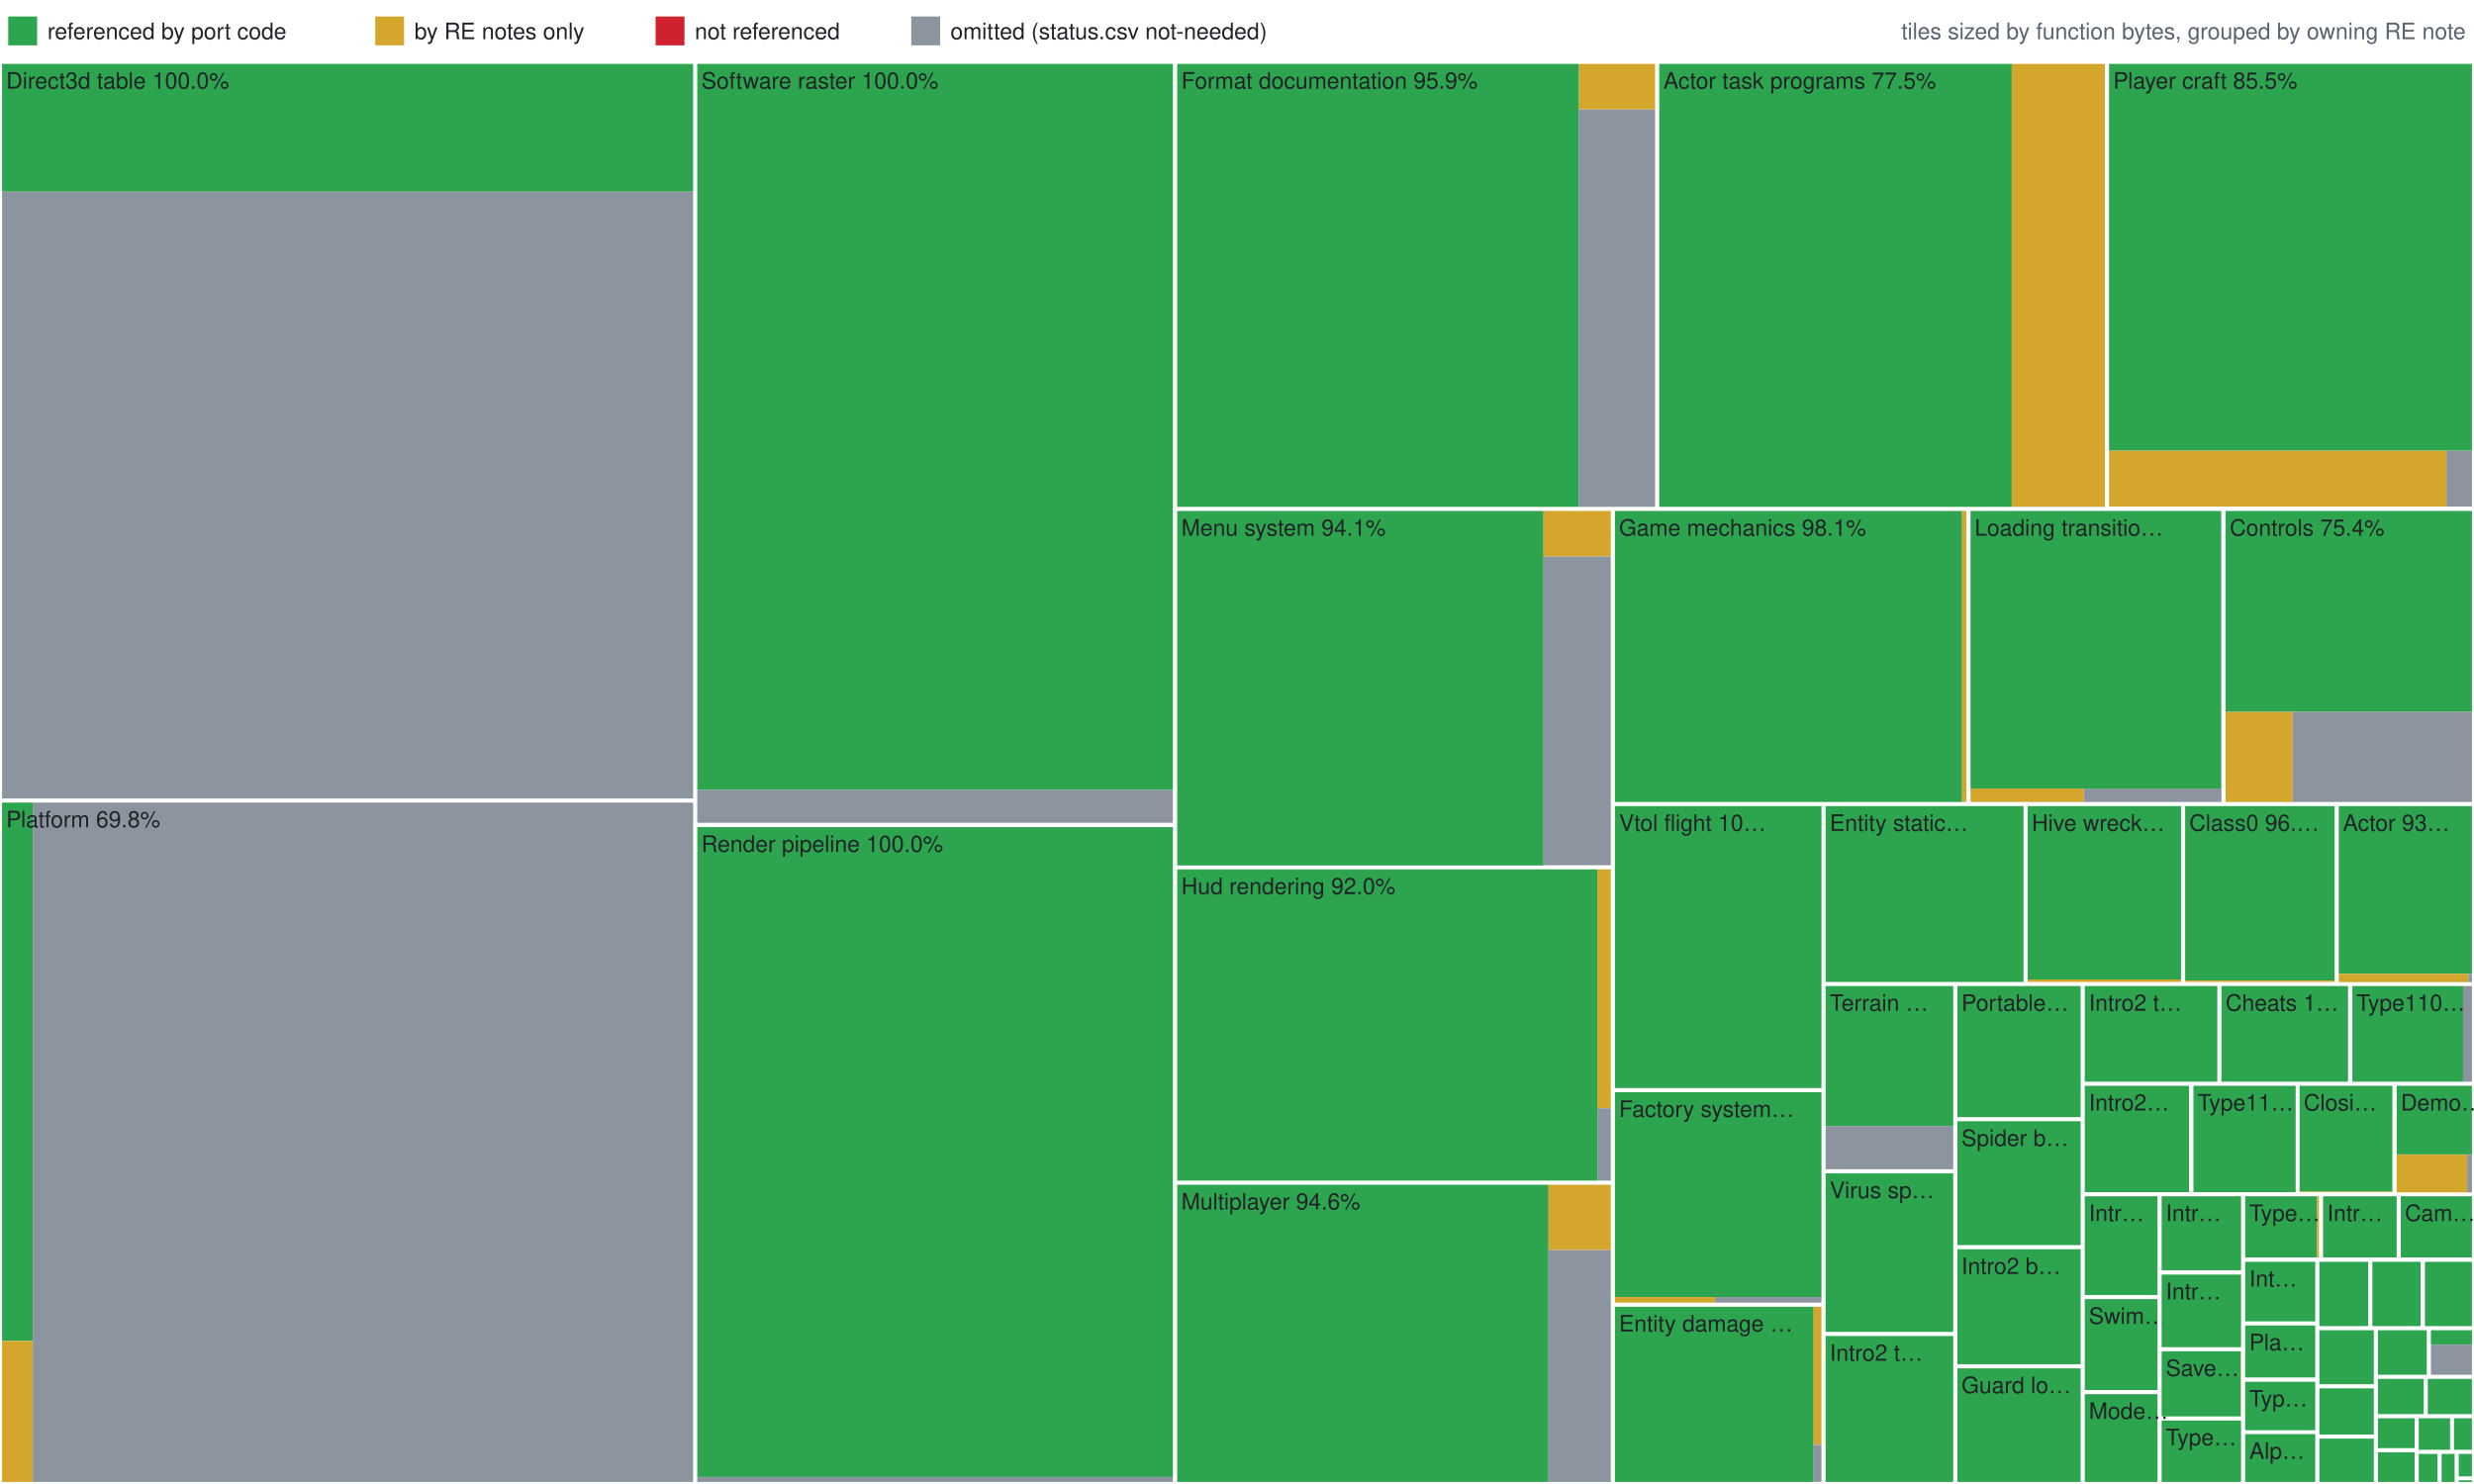
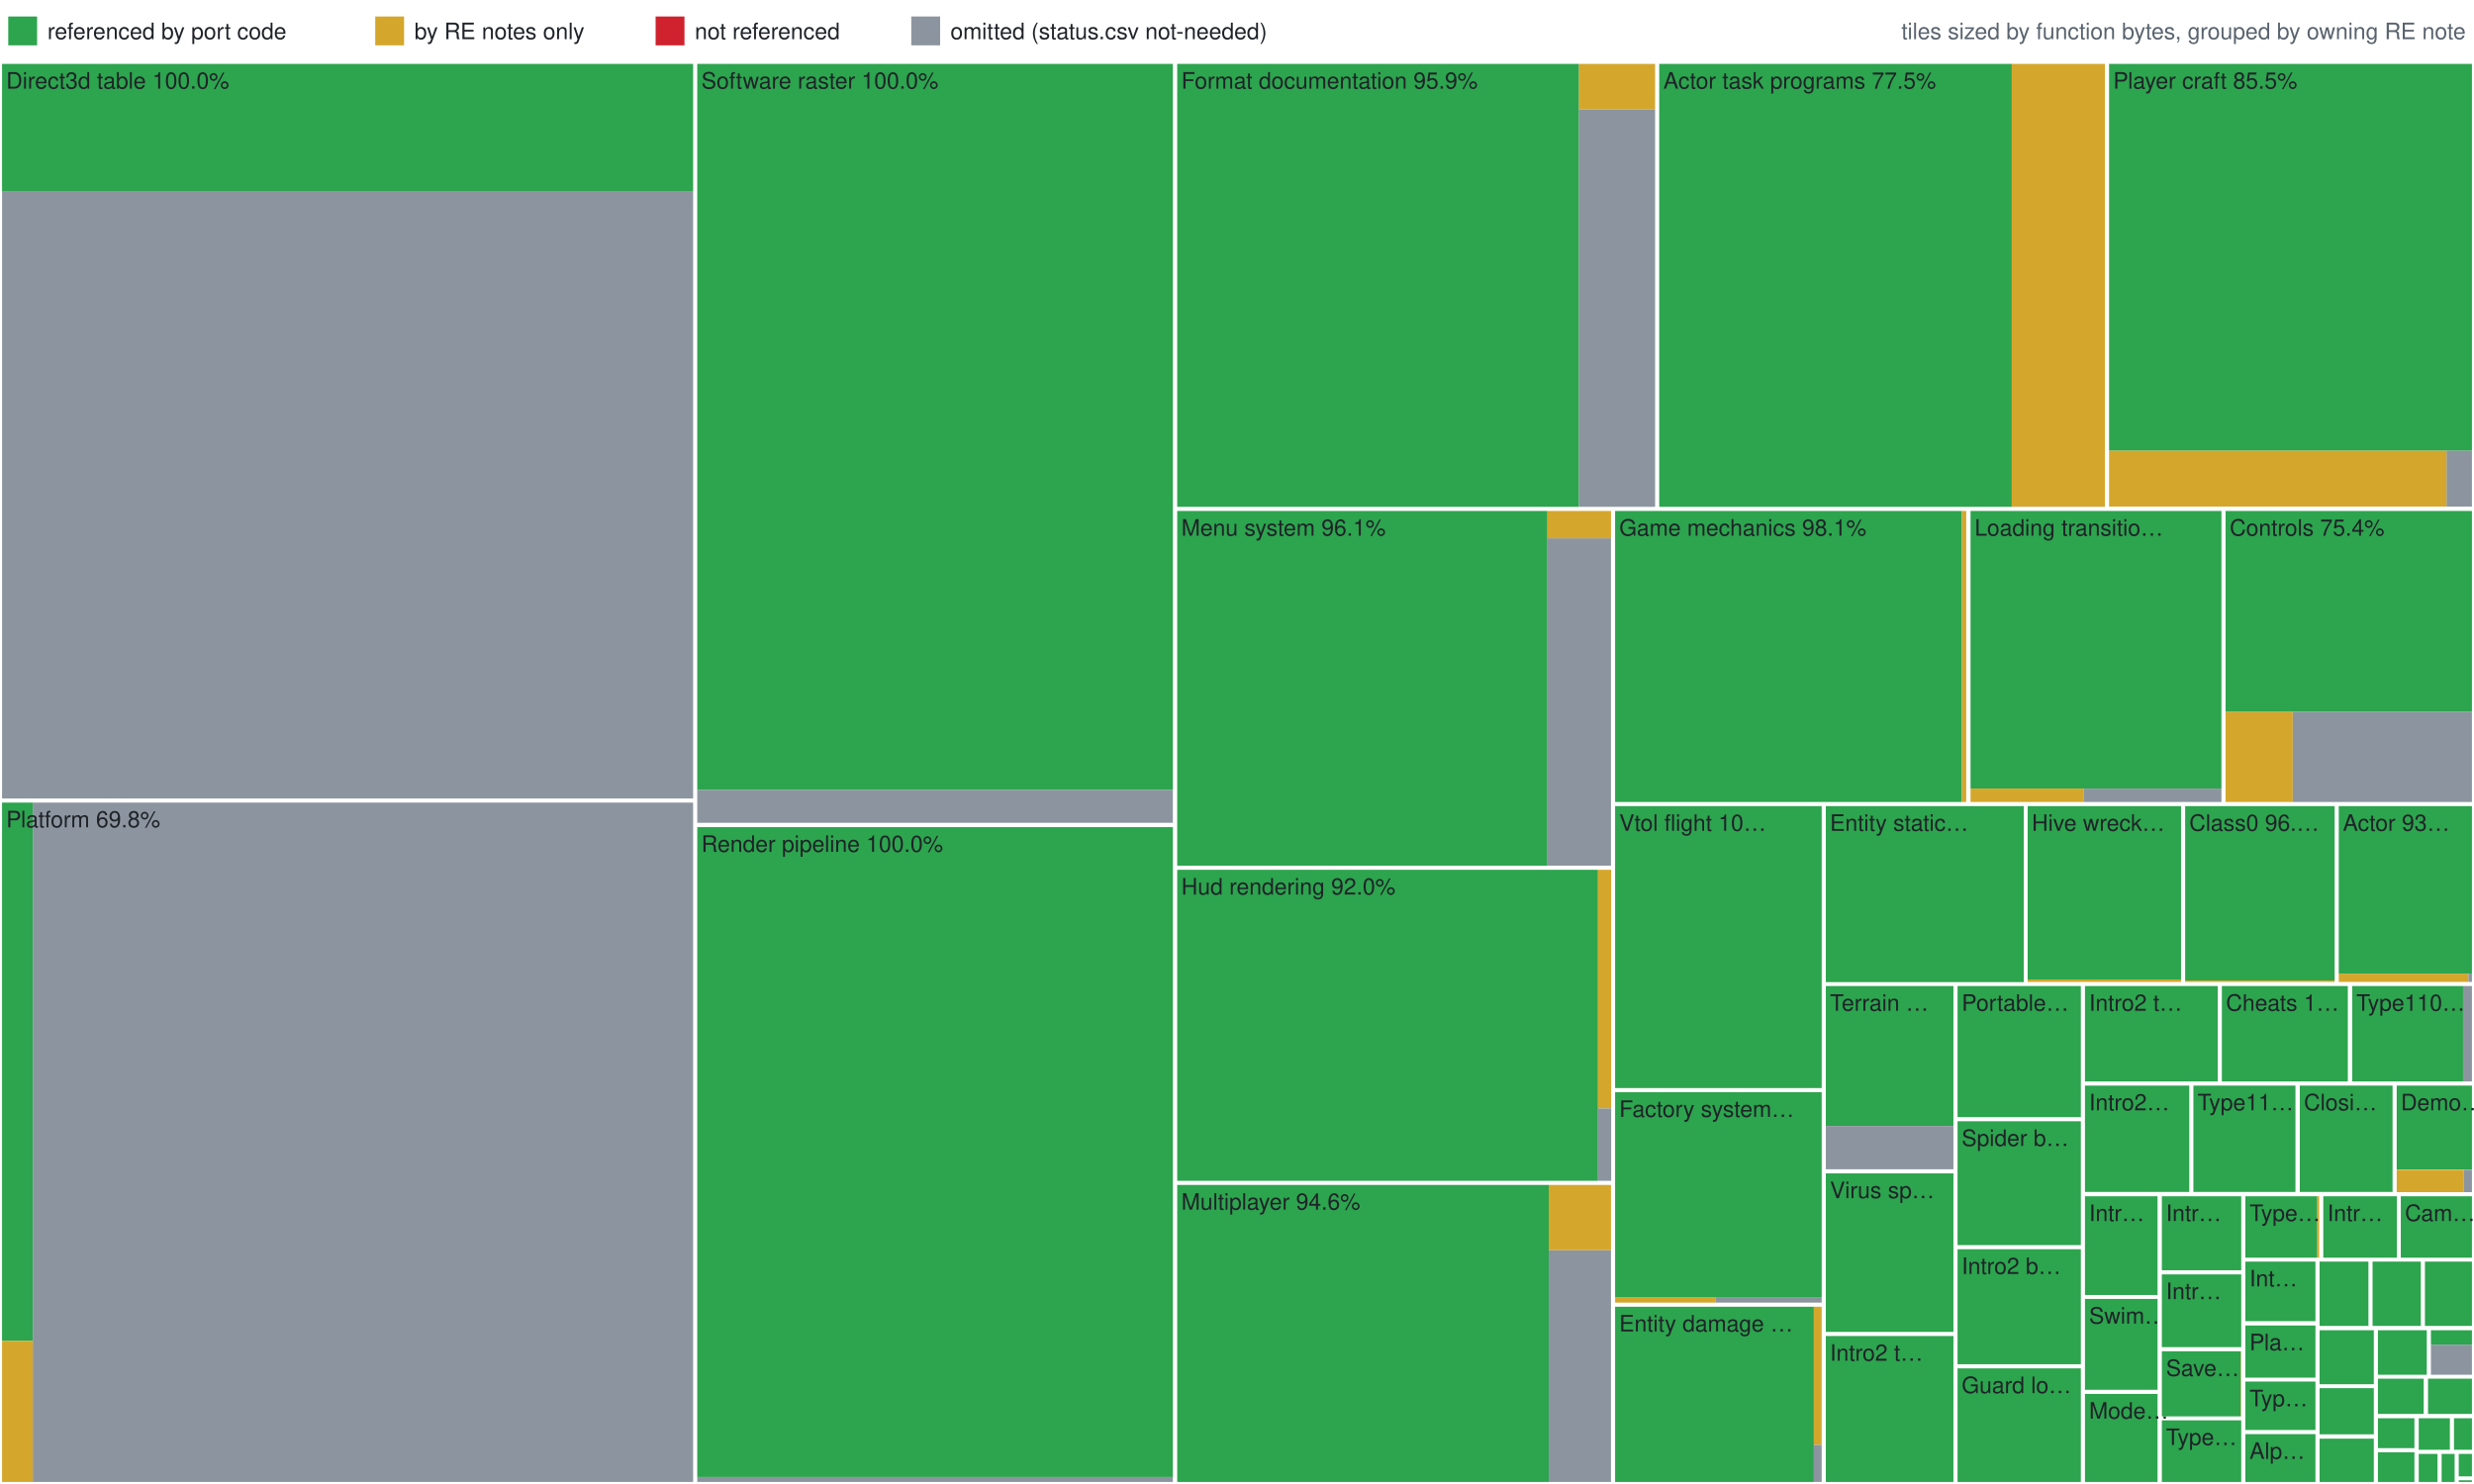
<svg xmlns="http://www.w3.org/2000/svg" width="1200" height="720" viewBox="0 0 1200 720" font-family="Segoe UI, Helvetica, Arial, sans-serif" font-size="11">
  <rect width="1200" height="720" fill="#ffffff" />
  <rect x="4" y="8" width="14" height="14" fill="#2da44e" />
  <text x="23" y="19" fill="#1f2328">referenced by port code</text>
  <rect x="182" y="8" width="14" height="14" fill="#d4a72c" />
  <text x="201" y="19" fill="#1f2328">by RE notes only</text>
  <rect x="318" y="8" width="14" height="14" fill="#cf222e" />
  <text x="337" y="19" fill="#1f2328">not referenced</text>
  <rect x="442" y="8" width="14" height="14" fill="#8c959f" />
  <text x="461" y="19" fill="#1f2328">omitted (status.csv not-needed)</text>
  <text x="1196" y="19" fill="#59636e" text-anchor="end">tiles sized by function bytes, grouped by owning RE note</text>
  <g>
    <rect x="1" y="31" width="335.2" height="62" fill="#2da44e" />
    <rect x="1" y="93" width="335.2" height="294.4" fill="#8c959f" />
    <text x="3" y="43" fill="#1f2328">Direct3d table 100.0%</text>
  </g>
  <g>
    <rect x="1" y="389.4" width="14.9" height="261.2" fill="#2da44e" />
    <rect x="1" y="650.6" width="14.9" height="68.4" fill="#d4a72c" />
    <rect x="15.9" y="389.4" width="320.3" height="329.6" fill="#8c959f" />
    <text x="3" y="401.4" fill="#1f2328">Platform 69.8%</text>
  </g>
  <g>
    <rect x="338.2" y="31" width="230.7" height="352.3" fill="#2da44e" />
    <rect x="338.2" y="383.3" width="230.7" height="15.9" fill="#8c959f" />
    <text x="340.2" y="43" fill="#1f2328">Software raster 100.0%</text>
  </g>
  <g>
    <rect x="338.2" y="401.3" width="230.7" height="315.3" fill="#2da44e" />
    <rect x="338.2" y="716.6" width="230.7" height="2.4" fill="#8c959f" />
    <text x="340.2" y="413.3" fill="#1f2328">Render pipeline 100.0%</text>
  </g>
  <g>
    <rect x="571" y="31" width="194.9" height="214.9" fill="#2da44e" />
    <rect x="765.9" y="31" width="36.9" height="22.1" fill="#d4a72c" />
    <rect x="765.9" y="53.1" width="36.9" height="192.8" fill="#8c959f" />
    <text x="573" y="43" fill="#1f2328">Format documentation 95.9%</text>
  </g>
  <g>
    <rect x="804.8" y="31" width="171" height="214.9" fill="#2da44e" />
    <rect x="975.8" y="31" width="45.2" height="214.8" fill="#d4a72c" />
    <rect x="975.8" y="245.8" width="45.2" height="0.1" fill="#8c959f" />
    <text x="806.8" y="43" fill="#1f2328">Actor task programs 77.5%</text>
  </g>
  <g>
    <rect x="1023" y="31" width="176" height="187.7" fill="#2da44e" />
    <rect x="1023" y="218.7" width="163.8" height="27.1" fill="#d4a72c" />
    <rect x="1186.7" y="218.7" width="12.3" height="27.1" fill="#8c959f" />
    <text x="1025" y="43" fill="#1f2328">Player craft 85.5%</text>
  </g>
  <g>
-     <rect x="571" y="247.9" width="177.7" height="172" fill="#2da44e" />
-     <rect x="748.6" y="247.9" width="32.7" height="22.1" fill="#d4a72c" />
-     <rect x="748.6" y="270" width="32.7" height="149.8" fill="#8c959f" />
-     <text x="573" y="259.9" fill="#1f2328">Menu system 94.1%</text>
-   </g>
-   <g>
-     <rect x="571" y="421.8" width="204" height="151" fill="#2da44e" />
-     <rect x="774.9" y="421.8" width="6.4" height="115.8" fill="#d4a72c" />
-     <rect x="774.9" y="537.7" width="6.4" height="35.1" fill="#8c959f" />
-     <text x="573" y="433.8" fill="#1f2328">Hud rendering 92.0%</text>
-   </g>
-   <g>
-     <rect x="571" y="574.8" width="180.1" height="144.2" fill="#2da44e" />
-     <rect x="751.1" y="574.8" width="30.2" height="31.7" fill="#d4a72c" />
-     <rect x="751.1" y="606.5" width="30.2" height="112.5" fill="#8c959f" />
-     <text x="573" y="586.8" fill="#1f2328">Multiplayer 94.6%</text>
-   </g>
-   <g>
-     <rect x="783.3" y="247.9" width="168.4" height="141.2" fill="#2da44e" />
-     <rect x="951.7" y="247.9" width="2.1" height="141.2" fill="#d4a72c" />
-     <text x="785.3" y="259.9" fill="#1f2328">Game mechanics 98.1%</text>
-   </g>
-   <g>
-     <rect x="955.8" y="247.9" width="121.6" height="134.8" fill="#2da44e" />
+     <rect x="571" y="247.9" width="179.6" height="172.1" fill="#2da44e" />
+     <rect x="750.6" y="247.9" width="30.8" height="13.4" fill="#d4a72c" />
+     <rect x="750.6" y="261.2" width="30.8" height="158.8" fill="#8c959f" />
+     <text x="573" y="259.9" fill="#1f2328">Menu system 96.1%</text>
+   </g>
+   <g>
+     <rect x="571" y="422" width="204.1" height="150.9" fill="#2da44e" />
+     <rect x="775.1" y="422" width="6.4" height="115.8" fill="#d4a72c" />
+     <rect x="775.1" y="537.8" width="6.4" height="35.1" fill="#8c959f" />
+     <text x="573" y="434" fill="#1f2328">Hud rendering 92.0%</text>
+   </g>
+   <g>
+     <rect x="571" y="574.9" width="180.2" height="144.1" fill="#2da44e" />
+     <rect x="751.2" y="574.9" width="30.2" height="31.7" fill="#d4a72c" />
+     <rect x="751.2" y="606.6" width="30.2" height="112.4" fill="#8c959f" />
+     <text x="573" y="586.9" fill="#1f2328">Multiplayer 94.6%</text>
+   </g>
+   <g>
+     <rect x="783.4" y="247.9" width="168.2" height="141.2" fill="#2da44e" />
+     <rect x="951.6" y="247.9" width="2.1" height="141.2" fill="#d4a72c" />
+     <text x="785.4" y="259.9" fill="#1f2328">Game mechanics 98.1%</text>
+   </g>
+   <g>
+     <rect x="955.8" y="247.9" width="121.7" height="134.7" fill="#2da44e" />
    <rect x="955.8" y="382.6" width="55" height="6.5" fill="#d4a72c" />
    <rect x="1010.8" y="382.6" width="66.7" height="6.5" fill="#8c959f" />
    <text x="957.8" y="259.9" fill="#1f2328">Loading transitio…</text>
  </g>
  <g>
    <rect x="1079.5" y="247.9" width="119.5" height="97.5" fill="#2da44e" />
    <rect x="1079.5" y="345.4" width="32.6" height="43.7" fill="#d4a72c" />
    <rect x="1112.1" y="345.4" width="86.9" height="43.7" fill="#8c959f" />
    <text x="1081.5" y="259.9" fill="#1f2328">Controls 75.4%</text>
  </g>
  <g>
-     <rect x="783.3" y="391.1" width="100.2" height="136.8" fill="#2da44e" />
-     <text x="785.3" y="403.1" fill="#1f2328">Vtol flight 10…</text>
-   </g>
-   <g>
-     <rect x="783.3" y="529.9" width="100.2" height="99.4" fill="#2da44e" />
-     <rect x="783.3" y="629.3" width="48.6" height="2.7" fill="#d4a72c" />
-     <rect x="831.9" y="629.3" width="51.6" height="2.7" fill="#8c959f" />
-     <text x="785.3" y="541.9" fill="#1f2328">Factory system…</text>
-   </g>
-   <g>
-     <rect x="783.3" y="634" width="96.4" height="85" fill="#2da44e" />
-     <rect x="879.7" y="634" width="3.8" height="67" fill="#d4a72c" />
-     <rect x="879.7" y="701" width="3.8" height="18" fill="#8c959f" />
-     <text x="785.3" y="646" fill="#1f2328">Entity damage …</text>
-   </g>
-   <g>
-     <rect x="885.5" y="391.1" width="96" height="85.3" fill="#2da44e" />
-     <text x="887.5" y="403.1" fill="#1f2328">Entity static…</text>
-   </g>
-   <g>
-     <rect x="983.5" y="391.1" width="74.4" height="84.1" fill="#2da44e" />
+     <rect x="783.4" y="391.1" width="100.2" height="136.8" fill="#2da44e" />
+     <text x="785.4" y="403.1" fill="#1f2328">Vtol flight 10…</text>
+   </g>
+   <g>
+     <rect x="783.4" y="529.9" width="100.2" height="99.4" fill="#2da44e" />
+     <rect x="783.4" y="629.3" width="48.6" height="2.7" fill="#d4a72c" />
+     <rect x="832" y="629.3" width="51.6" height="2.7" fill="#8c959f" />
+     <text x="785.4" y="541.9" fill="#1f2328">Factory system…</text>
+   </g>
+   <g>
+     <rect x="783.4" y="634" width="96.4" height="85" fill="#2da44e" />
+     <rect x="879.8" y="634" width="3.8" height="67" fill="#d4a72c" />
+     <rect x="879.8" y="701" width="3.8" height="18" fill="#8c959f" />
+     <text x="785.4" y="646" fill="#1f2328">Entity damage …</text>
+   </g>
+   <g>
+     <rect x="885.6" y="391.1" width="96" height="85.4" fill="#2da44e" />
+     <text x="887.6" y="403.1" fill="#1f2328">Entity static…</text>
+   </g>
+   <g>
+     <rect x="983.5" y="391.1" width="74.4" height="84.2" fill="#2da44e" />
    <rect x="983.5" y="475.2" width="74.4" height="1.2" fill="#d4a72c" />
    <text x="985.5" y="403.1" fill="#1f2328">Hive wreck…</text>
  </g>
  <g>
-     <rect x="1059.9" y="391.1" width="72.5" height="84.6" fill="#2da44e" />
+     <rect x="1059.9" y="391.1" width="72.5" height="84.7" fill="#2da44e" />
    <rect x="1059.9" y="475.7" width="72.5" height="0.7" fill="#d4a72c" />
    <text x="1061.9" y="403.1" fill="#1f2328">Class0 96.…</text>
  </g>
  <g>
    <rect x="1134.4" y="391.1" width="64.6" height="81.4" fill="#2da44e" />
-     <rect x="1134.4" y="472.5" width="62.9" height="4" fill="#d4a72c" />
-     <rect x="1197.3" y="472.5" width="1.7" height="4" fill="#8c959f" />
+     <rect x="1134.4" y="472.4" width="62.9" height="4" fill="#d4a72c" />
+     <rect x="1197.3" y="472.4" width="1.7" height="4" fill="#8c959f" />
    <text x="1136.4" y="403.1" fill="#1f2328">Actor 93…</text>
  </g>
  <g>
-     <rect x="885.5" y="478.4" width="61.9" height="67.9" fill="#2da44e" />
-     <rect x="885.5" y="546.3" width="61.9" height="21" fill="#8c959f" />
-     <text x="887.5" y="490.4" fill="#1f2328">Terrain …</text>
-   </g>
-   <g>
-     <rect x="885.5" y="569.3" width="61.9" height="76.9" fill="#2da44e" />
-     <text x="887.5" y="581.3" fill="#1f2328">Virus sp…</text>
-   </g>
-   <g>
-     <rect x="885.5" y="648.2" width="61.9" height="70.8" fill="#2da44e" />
-     <text x="887.5" y="660.2" fill="#1f2328">Intro2 t…</text>
-   </g>
-   <g>
-     <rect x="949.4" y="478.4" width="59.8" height="63.6" fill="#2da44e" />
-     <text x="951.4" y="490.4" fill="#1f2328">Portable…</text>
-   </g>
-   <g>
-     <rect x="949.4" y="544" width="59.8" height="60.1" fill="#2da44e" />
-     <text x="951.4" y="556" fill="#1f2328">Spider b…</text>
-   </g>
-   <g>
-     <rect x="949.4" y="606.1" width="59.8" height="55.8" fill="#2da44e" />
-     <text x="951.4" y="618.1" fill="#1f2328">Intro2 b…</text>
-   </g>
-   <g>
-     <rect x="949.4" y="663.9" width="59.8" height="55.1" fill="#2da44e" />
-     <text x="951.4" y="675.9" fill="#1f2328">Guard lo…</text>
-   </g>
-   <g>
-     <rect x="1011.2" y="478.4" width="64.3" height="46.4" fill="#2da44e" />
-     <text x="1013.2" y="490.4" fill="#1f2328">Intro2 t…</text>
-   </g>
-   <g>
-     <rect x="1077.5" y="478.4" width="61.4" height="46.4" fill="#2da44e" />
-     <rect x="1138.9" y="478.4" width="0" height="46.4" fill="#8c959f" />
-     <text x="1079.5" y="490.4" fill="#1f2328">Cheats 1…</text>
-   </g>
-   <g>
-     <rect x="1141" y="478.4" width="53.7" height="46.4" fill="#2da44e" />
-     <rect x="1194.7" y="478.4" width="4.3" height="46.4" fill="#8c959f" />
-     <text x="1143" y="490.4" fill="#1f2328">Type110…</text>
-   </g>
-   <g>
-     <rect x="1011.2" y="526.8" width="50.6" height="51.6" fill="#2da44e" />
-     <text x="1013.2" y="538.8" fill="#1f2328">Intro2…</text>
-   </g>
-   <g>
-     <rect x="1063.9" y="526.8" width="49.6" height="51.6" fill="#2da44e" />
-     <text x="1065.9" y="538.8" fill="#1f2328">Type11…</text>
-   </g>
-   <g>
-     <rect x="1115.4" y="526.8" width="45" height="51.3" fill="#2da44e" />
-     <rect x="1115.4" y="578.1" width="45" height="0.3" fill="#d4a72c" />
-     <text x="1117.4" y="538.8" fill="#1f2328">Closi…</text>
-   </g>
-   <g>
-     <rect x="1162.5" y="526.8" width="36.5" height="33.3" fill="#2da44e" />
-     <rect x="1162.5" y="560.2" width="34.2" height="18.3" fill="#d4a72c" />
-     <rect x="1196.7" y="560.2" width="2.3" height="18.3" fill="#8c959f" />
-     <text x="1164.5" y="538.8" fill="#1f2328">Demo…</text>
-   </g>
-   <g>
-     <rect x="1011.2" y="580.4" width="35.3" height="47.9" fill="#2da44e" />
-     <text x="1013.2" y="592.4" fill="#1f2328">Intr…</text>
-   </g>
-   <g>
-     <rect x="1011.2" y="630.3" width="35.3" height="44.1" fill="#2da44e" />
-     <text x="1013.2" y="642.3" fill="#1f2328">Swim…</text>
-   </g>
-   <g>
-     <rect x="1011.2" y="676.4" width="35.3" height="42.6" fill="#2da44e" />
-     <text x="1013.2" y="688.4" fill="#1f2328">Mode…</text>
-   </g>
-   <g>
-     <rect x="1048.5" y="580.4" width="38.5" height="35.9" fill="#2da44e" />
-     <text x="1050.5" y="592.4" fill="#1f2328">Intr…</text>
-   </g>
-   <g>
-     <rect x="1048.5" y="618.4" width="38.5" height="35.2" fill="#2da44e" />
-     <text x="1050.5" y="630.4" fill="#1f2328">Intr…</text>
-   </g>
-   <g>
-     <rect x="1048.5" y="655.6" width="38.3" height="31.6" fill="#2da44e" />
-     <rect x="1086.8" y="655.6" width="0.2" height="31.6" fill="#d4a72c" />
-     <text x="1050.5" y="667.6" fill="#1f2328">Save…</text>
-   </g>
-   <g>
-     <rect x="1048.5" y="689.2" width="38.5" height="29.8" fill="#2da44e" />
-     <text x="1050.5" y="701.2" fill="#1f2328">Type…</text>
-   </g>
-   <g>
-     <rect x="1089" y="580.4" width="34.9" height="29.7" fill="#2da44e" />
-     <rect x="1123.9" y="580.4" width="0.9" height="29.7" fill="#d4a72c" />
-     <text x="1091" y="592.4" fill="#1f2328">Type…</text>
-   </g>
-   <g>
-     <rect x="1126.8" y="580.4" width="35.7" height="29.7" fill="#2da44e" />
-     <text x="1128.8" y="592.4" fill="#1f2328">Intr…</text>
-   </g>
-   <g>
-     <rect x="1164.5" y="580.4" width="34.5" height="29.7" fill="#2da44e" />
+     <rect x="885.6" y="478.4" width="61.9" height="67.9" fill="#2da44e" />
+     <rect x="885.6" y="546.3" width="61.9" height="21" fill="#8c959f" />
+     <text x="887.6" y="490.4" fill="#1f2328">Terrain …</text>
+   </g>
+   <g>
+     <rect x="885.6" y="569.3" width="61.9" height="76.9" fill="#2da44e" />
+     <text x="887.6" y="581.3" fill="#1f2328">Virus sp…</text>
+   </g>
+   <g>
+     <rect x="885.6" y="648.2" width="61.9" height="70.8" fill="#2da44e" />
+     <text x="887.6" y="660.2" fill="#1f2328">Intro2 t…</text>
+   </g>
+   <g>
+     <rect x="949.5" y="478.4" width="59.8" height="63.6" fill="#2da44e" />
+     <text x="951.5" y="490.4" fill="#1f2328">Portable…</text>
+   </g>
+   <g>
+     <rect x="949.5" y="544" width="59.8" height="60.1" fill="#2da44e" />
+     <text x="951.5" y="556" fill="#1f2328">Spider b…</text>
+   </g>
+   <g>
+     <rect x="949.5" y="606.1" width="59.8" height="55.8" fill="#2da44e" />
+     <text x="951.5" y="618.1" fill="#1f2328">Intro2 b…</text>
+   </g>
+   <g>
+     <rect x="949.5" y="663.9" width="59.8" height="55.1" fill="#2da44e" />
+     <text x="951.5" y="675.9" fill="#1f2328">Guard lo…</text>
+   </g>
+   <g>
+     <rect x="1011.3" y="478.4" width="64.4" height="46.3" fill="#2da44e" />
+     <text x="1013.3" y="490.4" fill="#1f2328">Intro2 t…</text>
+   </g>
+   <g>
+     <rect x="1077.7" y="478.4" width="61.1" height="46.3" fill="#2da44e" />
+     <rect x="1138.8" y="478.4" width="0" height="46.3" fill="#8c959f" />
+     <text x="1079.7" y="490.4" fill="#1f2328">Cheats 1…</text>
+   </g>
+   <g>
+     <rect x="1140.9" y="478.4" width="53.8" height="46.3" fill="#2da44e" />
+     <rect x="1194.7" y="478.4" width="4.3" height="46.3" fill="#8c959f" />
+     <text x="1142.9" y="490.4" fill="#1f2328">Type110…</text>
+   </g>
+   <g>
+     <rect x="1011.3" y="526.7" width="50.6" height="51.6" fill="#2da44e" />
+     <text x="1013.3" y="538.7" fill="#1f2328">Intro2…</text>
+   </g>
+   <g>
+     <rect x="1063.9" y="526.7" width="49.5" height="51.6" fill="#2da44e" />
+     <text x="1065.9" y="538.7" fill="#1f2328">Type11…</text>
+   </g>
+   <g>
+     <rect x="1115.5" y="526.7" width="45" height="51.6" fill="#2da44e" />
+     <text x="1117.5" y="538.7" fill="#1f2328">Closi…</text>
+   </g>
+   <g>
+     <rect x="1162.5" y="526.7" width="36.5" height="40.7" fill="#2da44e" />
+     <rect x="1162.5" y="567.5" width="32.6" height="10.9" fill="#d4a72c" />
+     <rect x="1195.1" y="567.5" width="3.9" height="10.9" fill="#8c959f" />
+     <text x="1164.5" y="538.7" fill="#1f2328">Demo…</text>
+   </g>
+   <g>
+     <rect x="1011.3" y="580.4" width="35.2" height="47.9" fill="#2da44e" />
+     <text x="1013.3" y="592.4" fill="#1f2328">Intr…</text>
+   </g>
+   <g>
+     <rect x="1011.3" y="630.2" width="35.2" height="44.1" fill="#2da44e" />
+     <text x="1013.3" y="642.2" fill="#1f2328">Swim…</text>
+   </g>
+   <g>
+     <rect x="1011.3" y="676.3" width="35.2" height="42.7" fill="#2da44e" />
+     <text x="1013.3" y="688.3" fill="#1f2328">Mode…</text>
+   </g>
+   <g>
+     <rect x="1048.6" y="580.4" width="38.5" height="35.9" fill="#2da44e" />
+     <text x="1050.6" y="592.4" fill="#1f2328">Intr…</text>
+   </g>
+   <g>
+     <rect x="1048.6" y="618.3" width="38.5" height="35.3" fill="#2da44e" />
+     <text x="1050.6" y="630.3" fill="#1f2328">Intr…</text>
+   </g>
+   <g>
+     <rect x="1048.6" y="655.6" width="38.3" height="31.6" fill="#2da44e" />
+     <rect x="1086.9" y="655.6" width="0.2" height="31.6" fill="#d4a72c" />
+     <text x="1050.6" y="667.6" fill="#1f2328">Save…</text>
+   </g>
+   <g>
+     <rect x="1048.6" y="689.1" width="38.5" height="29.9" fill="#2da44e" />
+     <text x="1050.6" y="701.1" fill="#1f2328">Type…</text>
+   </g>
+   <g>
+     <rect x="1089.1" y="580.4" width="34.9" height="29.8" fill="#2da44e" />
+     <rect x="1124" y="580.4" width="0.9" height="29.8" fill="#d4a72c" />
+     <text x="1091.1" y="592.4" fill="#1f2328">Type…</text>
+   </g>
+   <g>
+     <rect x="1126.9" y="580.4" width="35.7" height="29.8" fill="#2da44e" />
+     <text x="1128.9" y="592.4" fill="#1f2328">Intr…</text>
+   </g>
+   <g>
+     <rect x="1164.5" y="580.4" width="34.5" height="29.8" fill="#2da44e" />
    <text x="1166.5" y="592.4" fill="#1f2328">Cam…</text>
  </g>
  <g>
-     <rect x="1089" y="612.2" width="34" height="28.9" fill="#2da44e" />
-     <text x="1091" y="624.2" fill="#1f2328">Int…</text>
-   </g>
-   <g>
-     <rect x="1089" y="643.1" width="34" height="25.2" fill="#2da44e" />
-     <text x="1091" y="655.1" fill="#1f2328">Pla…</text>
-   </g>
-   <g>
-     <rect x="1089" y="670.4" width="34" height="23.5" fill="#2da44e" />
-     <text x="1091" y="682.4" fill="#1f2328">Typ…</text>
-   </g>
-   <g>
-     <rect x="1089" y="695.8" width="34" height="23.2" fill="#2da44e" />
-     <text x="1091" y="707.8" fill="#1f2328">Alp…</text>
-   </g>
-   <g>
-     <rect x="1125" y="612.2" width="23.7" height="31.2" fill="#2da44e" />
-   </g>
-   <g>
-     <rect x="1150.7" y="612.2" width="23.4" height="31.2" fill="#2da44e" />
-   </g>
-   <g>
-     <rect x="1176.2" y="612.2" width="22.8" height="31.2" fill="#2da44e" />
-   </g>
-   <g>
-     <rect x="1125" y="645.4" width="26.4" height="26.2" fill="#2da44e" />
-   </g>
-   <g>
-     <rect x="1125" y="673.6" width="26.4" height="22.4" fill="#2da44e" />
-   </g>
-   <g>
-     <rect x="1125" y="698" width="26.4" height="21" fill="#2da44e" />
+     <rect x="1089.1" y="612.1" width="34" height="28.9" fill="#2da44e" />
+     <text x="1091.1" y="624.1" fill="#1f2328">Int…</text>
+   </g>
+   <g>
+     <rect x="1089.1" y="643.1" width="34" height="25.3" fill="#2da44e" />
+     <text x="1091.1" y="655.1" fill="#1f2328">Pla…</text>
+   </g>
+   <g>
+     <rect x="1089.1" y="670.3" width="34" height="23.5" fill="#2da44e" />
+     <text x="1091.1" y="682.3" fill="#1f2328">Typ…</text>
+   </g>
+   <g>
+     <rect x="1089.1" y="695.8" width="34" height="23.2" fill="#2da44e" />
+     <text x="1091.1" y="707.8" fill="#1f2328">Alp…</text>
+   </g>
+   <g>
+     <rect x="1125.1" y="612.1" width="23.7" height="31.2" fill="#2da44e" />
+   </g>
+   <g>
+     <rect x="1150.8" y="612.1" width="23.4" height="31.2" fill="#2da44e" />
+   </g>
+   <g>
+     <rect x="1176.2" y="612.1" width="22.8" height="31.2" fill="#2da44e" />
+   </g>
+   <g>
+     <rect x="1125.1" y="645.4" width="26.3" height="26.2" fill="#2da44e" />
+   </g>
+   <g>
+     <rect x="1125.1" y="673.5" width="26.3" height="22.4" fill="#2da44e" />
+   </g>
+   <g>
+     <rect x="1125.1" y="698" width="26.3" height="21" fill="#2da44e" />
  </g>
  <g>
    <rect x="1153.4" y="645.4" width="23.7" height="21.6" fill="#2da44e" />
  </g>
  <g>
    <rect x="1179.1" y="645.4" width="19.9" height="7" fill="#2da44e" />
    <rect x="1179.1" y="652.4" width="19.9" height="14.6" fill="#8c959f" />
  </g>
  <g>
-     <rect x="1153.4" y="669" width="22.2" height="17.1" fill="#2da44e" />
-   </g>
-   <g>
-     <rect x="1177.6" y="669" width="21.4" height="17.1" fill="#2da44e" />
-   </g>
-   <g>
-     <rect x="1153.4" y="688.1" width="17.8" height="14.5" fill="#2da44e" />
-   </g>
-   <g>
-     <rect x="1153.4" y="704.6" width="17.8" height="14.4" fill="#2da44e" />
-   </g>
-   <g>
-     <rect x="1173.2" y="688.1" width="15.2" height="15.3" fill="#2da44e" />
+     <rect x="1153.4" y="668.9" width="22.2" height="17.1" fill="#2da44e" />
+   </g>
+   <g>
+     <rect x="1177.7" y="668.9" width="21.3" height="17.1" fill="#2da44e" />
+   </g>
+   <g>
+     <rect x="1153.4" y="688.1" width="17.7" height="14.5" fill="#2da44e" />
+   </g>
+   <g>
+     <rect x="1153.4" y="704.6" width="17.7" height="14.4" fill="#2da44e" />
+   </g>
+   <g>
+     <rect x="1173.2" y="688.1" width="15.1" height="15.3" fill="#2da44e" />
  </g>
  <g>
    <rect x="1190.3" y="688.1" width="8.7" height="15.3" fill="#2da44e" />
  </g>
  <g>
    <rect x="1173.2" y="705.4" width="9.1" height="13.6" fill="#2da44e" />
  </g>
  <g>
    <rect x="1184.3" y="705.4" width="6.3" height="13.6" fill="#2da44e" />
  </g>
  <g>
    <rect x="1192.6" y="705.4" width="6.4" height="10.9" fill="#2da44e" />
  </g>
  <g>
    <rect x="1192.6" y="718.2" width="6.4" height="0.8" fill="#2da44e" />
  </g>
</svg>
